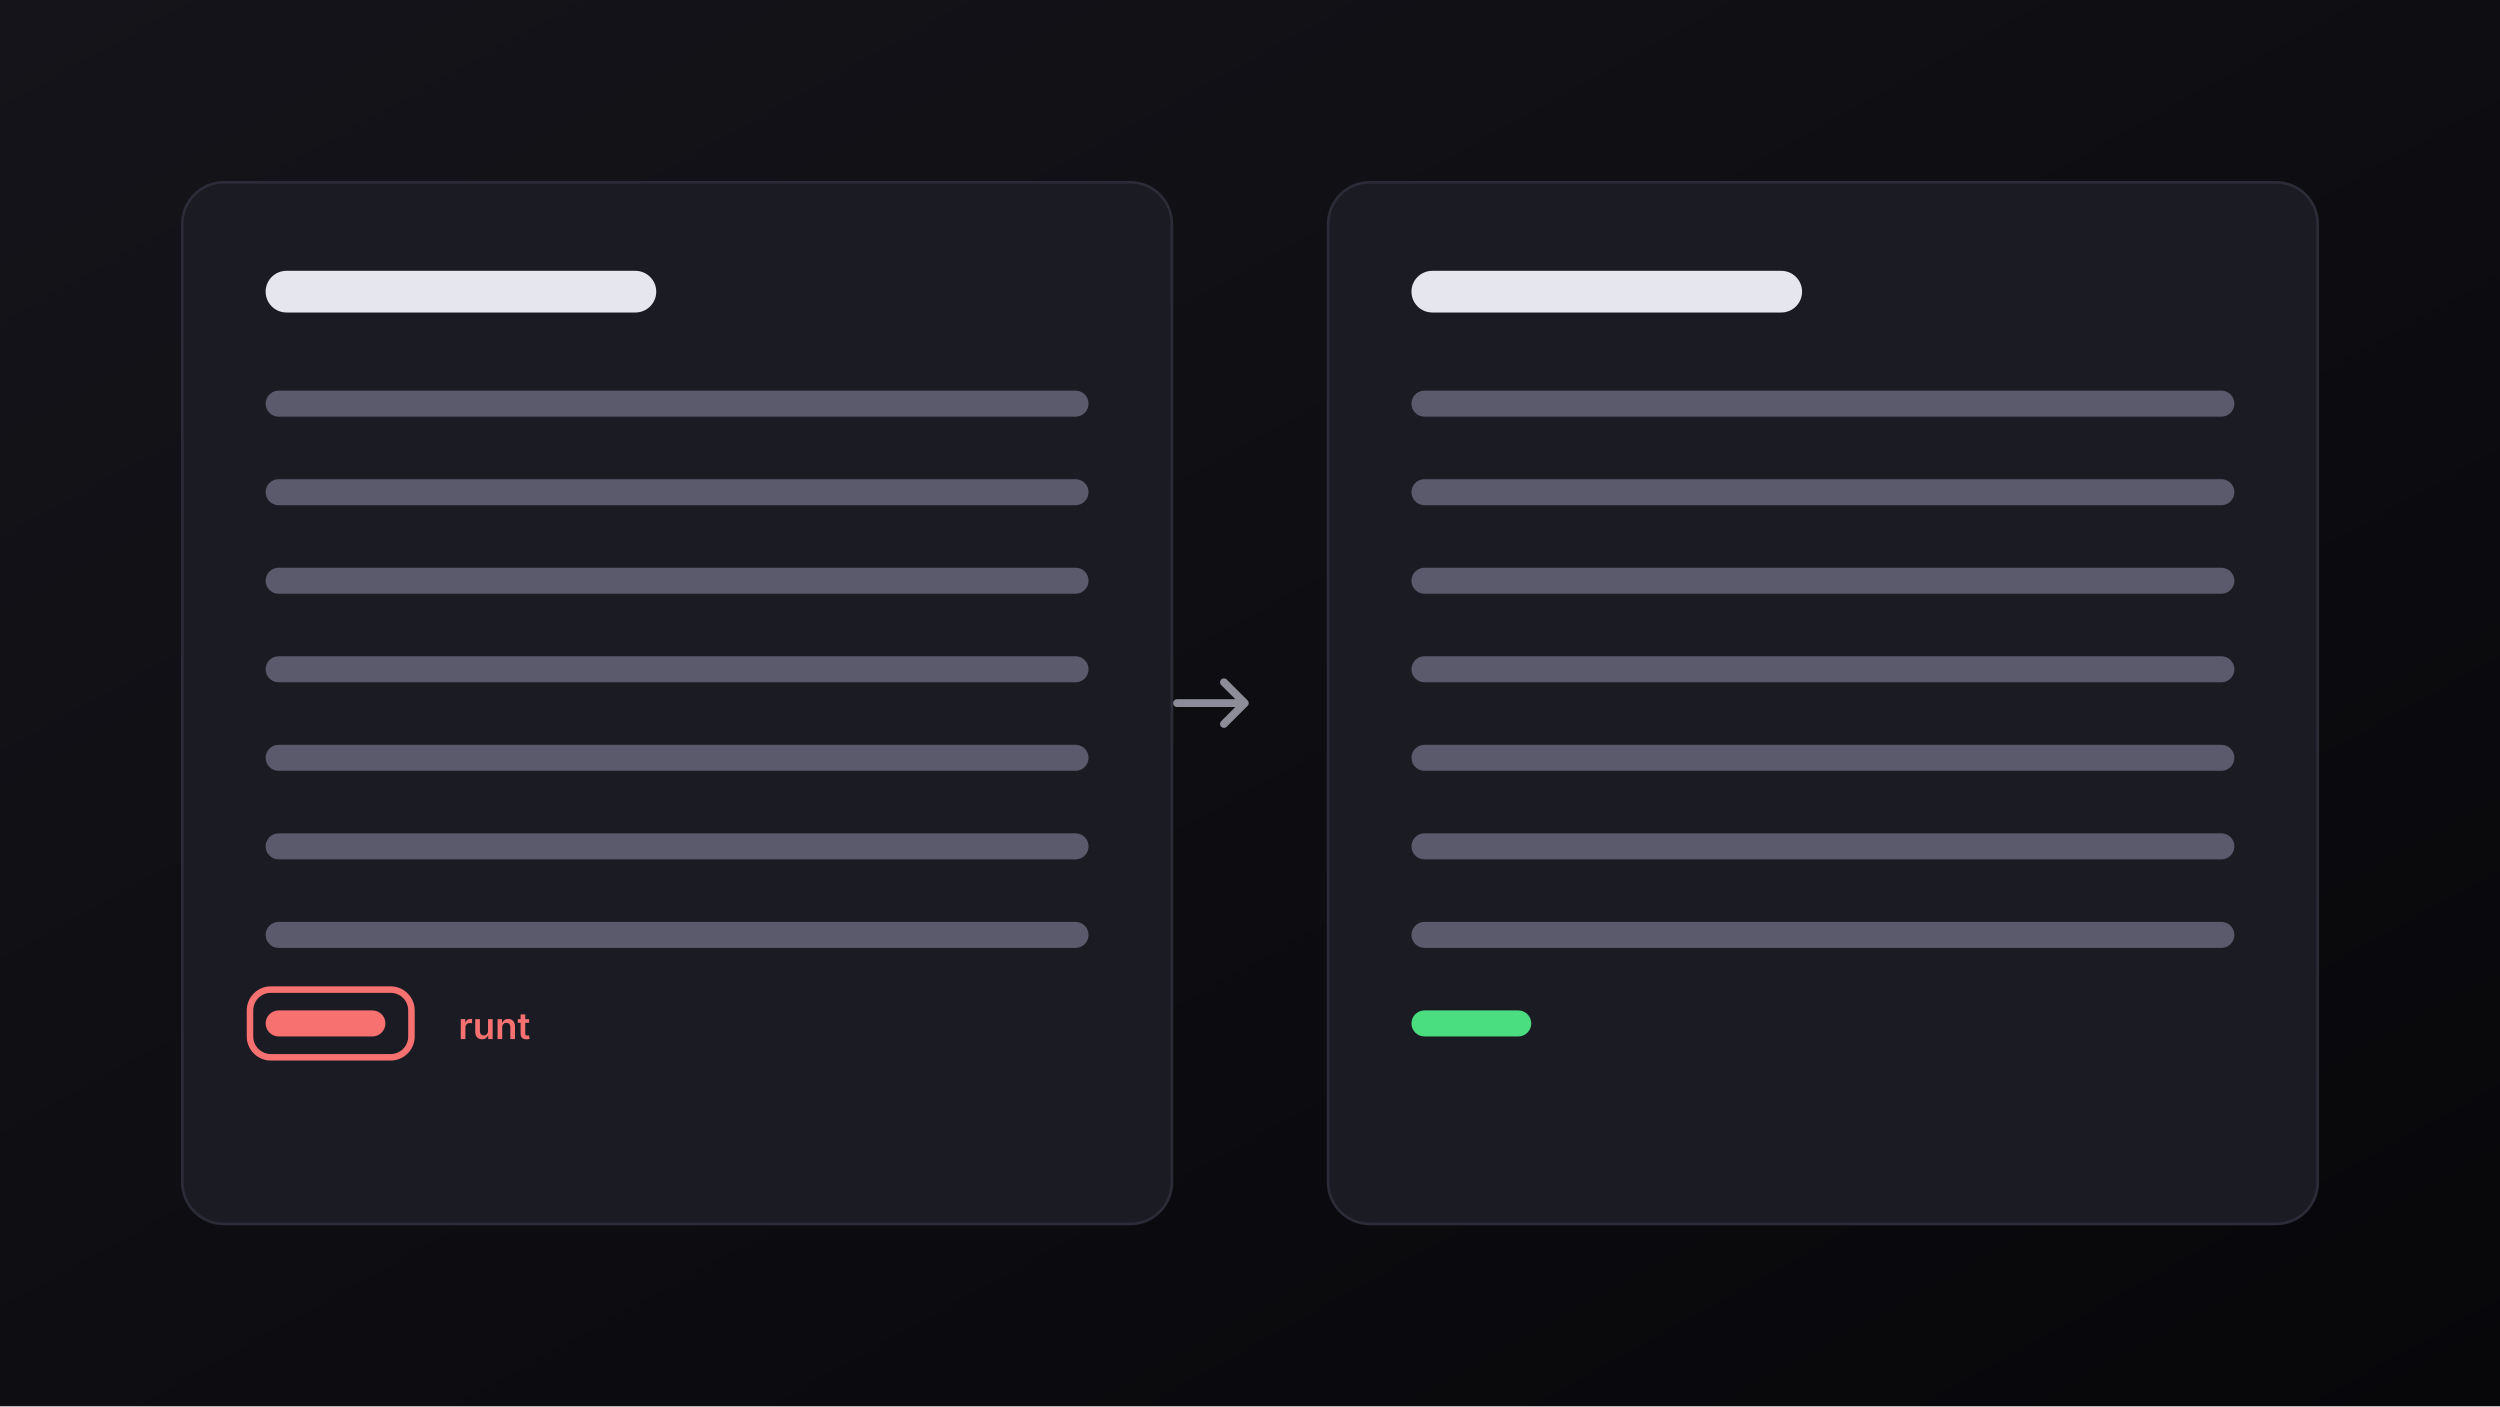
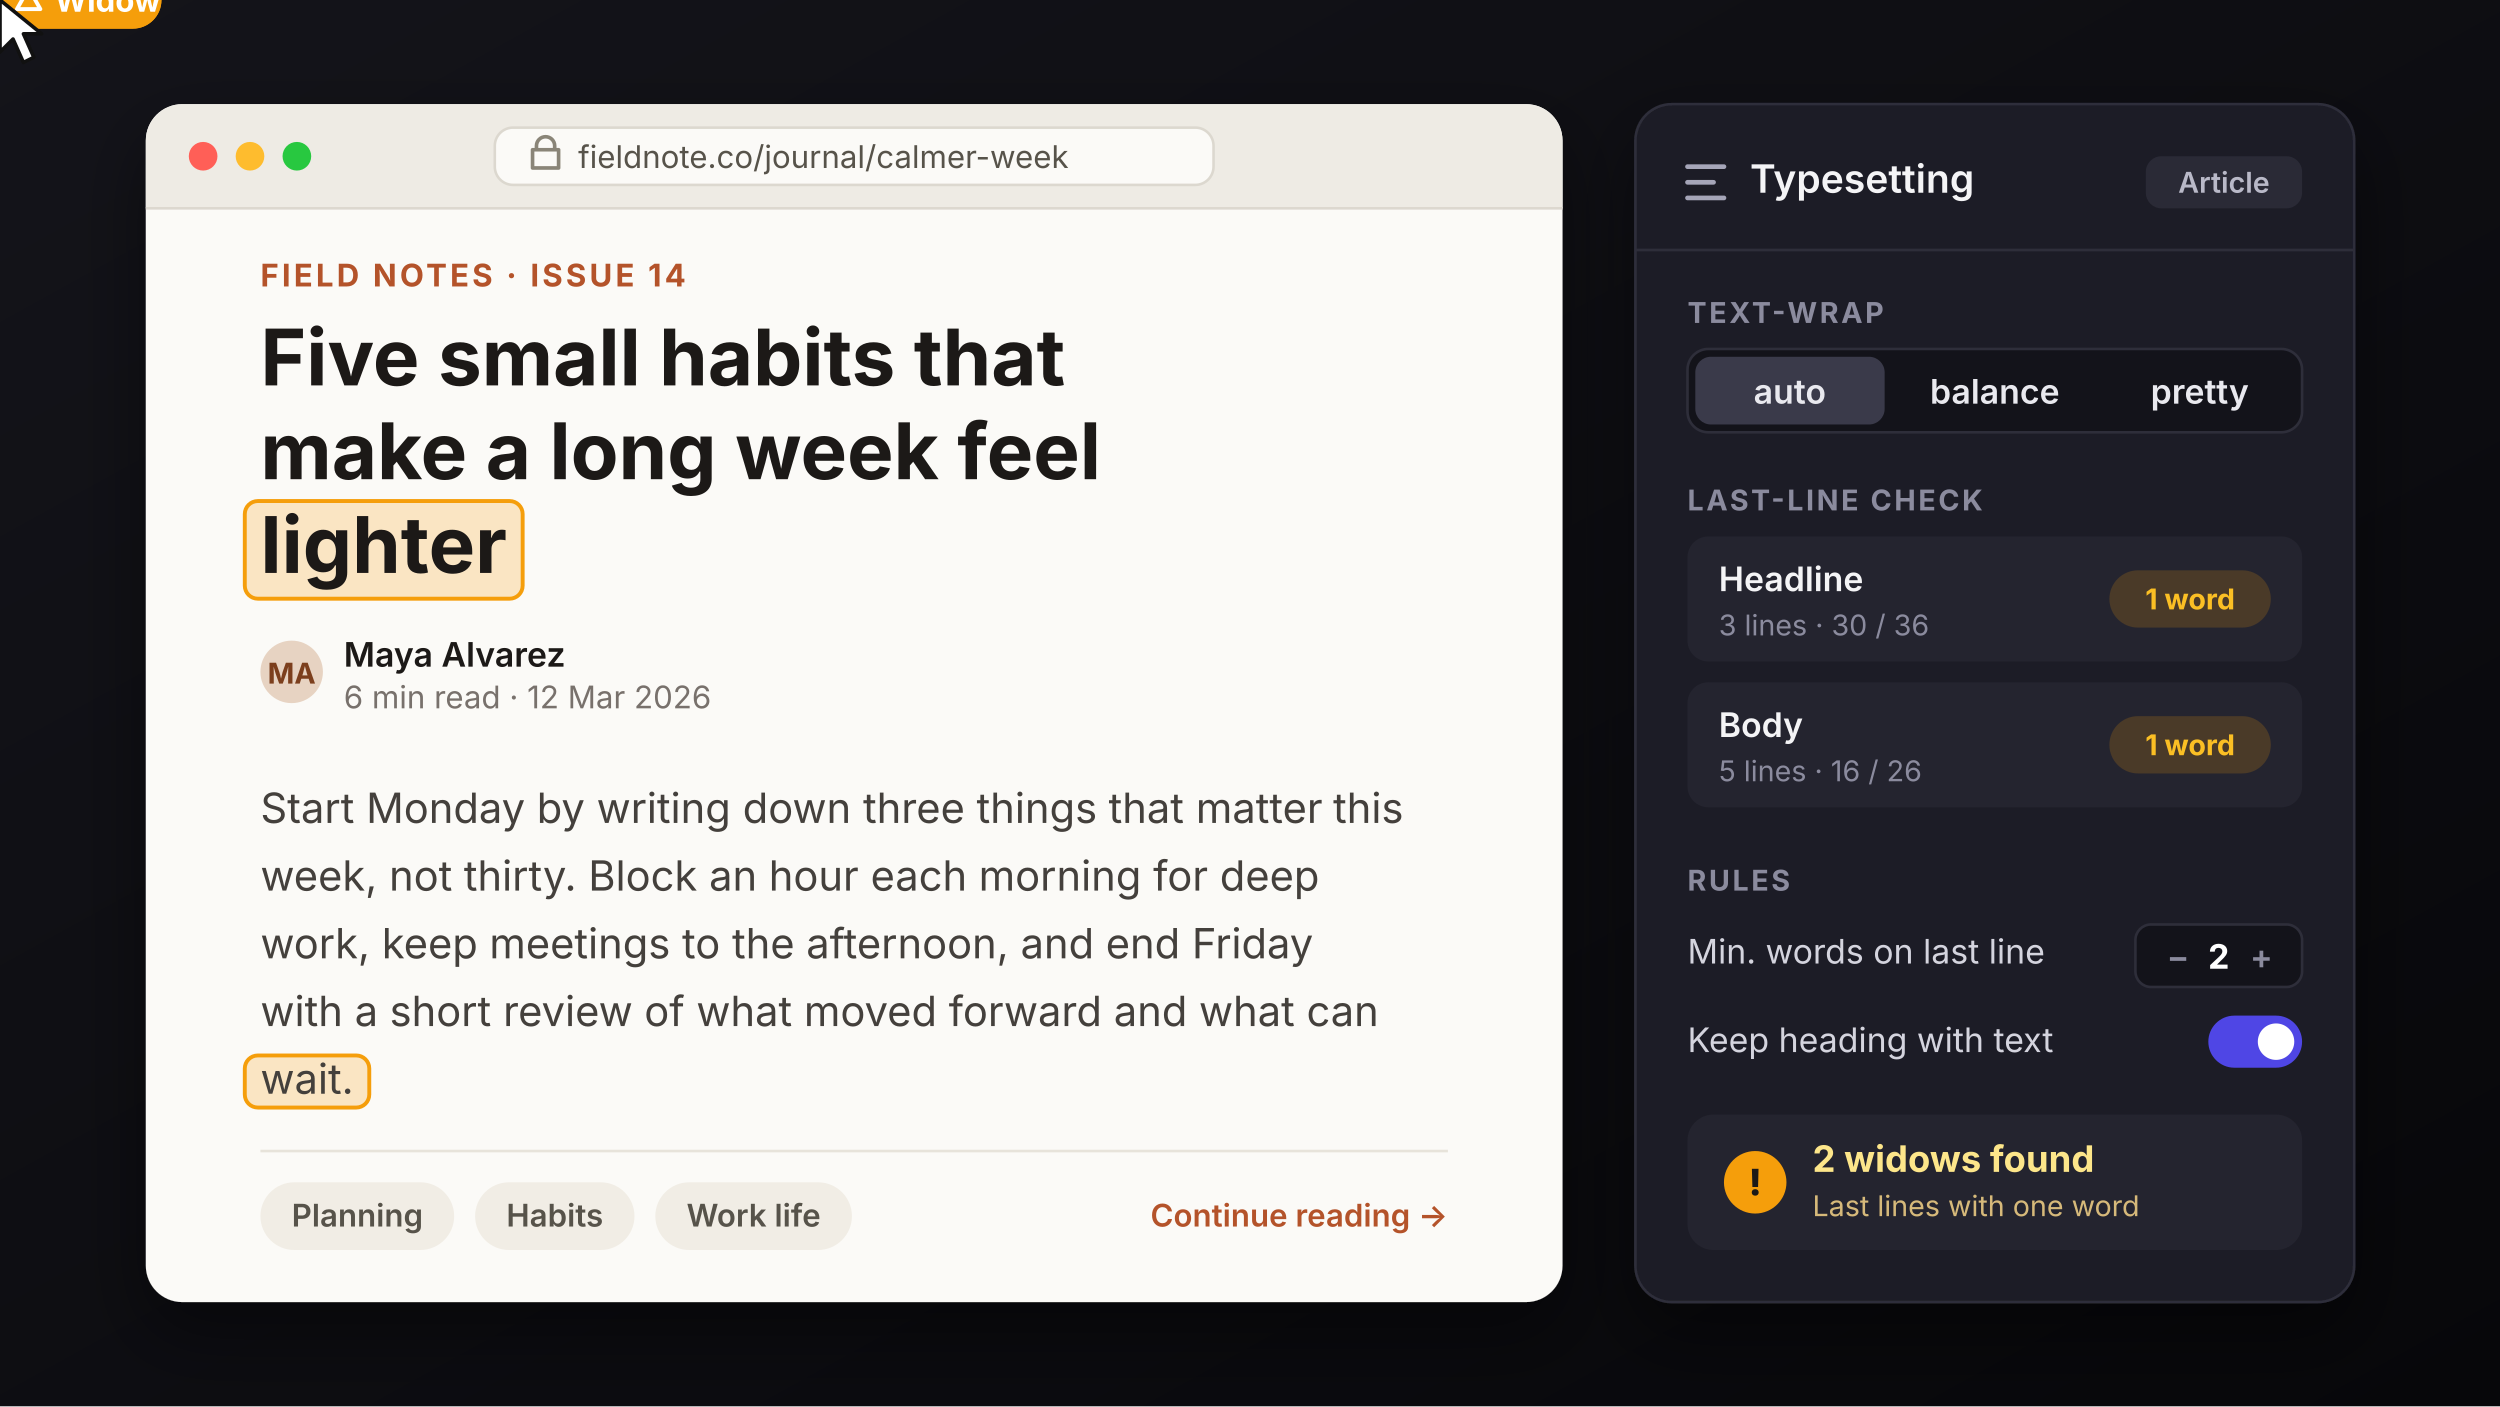
- <svg xmlns="http://www.w3.org/2000/svg" viewBox="0 0 960 540" width="960" height="540">
+ <svg xmlns="http://www.w3.org/2000/svg" viewBox="0 0 960 540" width="960" height="540" font-family="Inter, Helvetica Neue, Helvetica, Arial, sans-serif">
  <defs>
    <linearGradient id="bg" x1="0" y1="0" x2="1" y2="1">
      <stop offset="0" stop-color="#14141a" />
      <stop offset="1" stop-color="#07070a" />
    </linearGradient>
+     <filter id="sh" x="-10%" y="-10%" width="120%" height="130%">
+       <feDropShadow dx="0" dy="12" stdDeviation="14" flood-color="#000" flood-opacity=".45" />
+     </filter>
  </defs>
  <rect width="960" height="540" fill="url(#bg)" />
-   <rect x="70" y="70" width="380" height="400" rx="16" fill="#1b1b24" stroke="#2c2c38" />
-   <rect x="102" y="104" width="150" height="16" rx="8" fill="#e6e6ee" />
-   <rect x="102" y="150" width="316" height="10" rx="5" fill="#5a5a6c" />
-   <rect x="102" y="184" width="316" height="10" rx="5" fill="#5a5a6c" />
-   <rect x="102" y="218" width="316" height="10" rx="5" fill="#5a5a6c" />
-   <rect x="102" y="252" width="316" height="10" rx="5" fill="#5a5a6c" />
-   <rect x="102" y="286" width="316" height="10" rx="5" fill="#5a5a6c" />
-   <rect x="102" y="320" width="316" height="10" rx="5" fill="#5a5a6c" />
-   <rect x="102" y="354" width="316" height="10" rx="5" fill="#5a5a6c" />
-   <rect x="102" y="388" width="46" height="10" rx="5" fill="#f87171" />
-   <g>
-     <animate attributeName="opacity" dur="6s" repeatCount="indefinite" keyTimes="0;.10;.18;.9;.96;1" values="0;0;1;1;0;0" />
-     <rect x="96" y="380" width="62" height="26" rx="8" fill="none" stroke="#f87171" stroke-width="2.5" />
-     <text x="176" y="399" font-family="Inter,Arial,sans-serif" font-size="14" font-weight="600" fill="#f87171">runt</text>
-   </g>
-   <rect x="510" y="70" width="380" height="400" rx="16" fill="#1b1b24" stroke="#2c2c38" />
-   <rect x="542" y="104" width="150" height="16" rx="8" fill="#e6e6ee" />
-   <rect x="542" y="150" width="316" height="10" rx="5" fill="#5a5a6c" />
-   <rect x="542" y="184" width="316" height="10" rx="5" fill="#5a5a6c" />
-   <rect x="542" y="218" width="316" height="10" rx="5" fill="#5a5a6c" />
-   <rect x="542" y="252" width="316" height="10" rx="5" fill="#5a5a6c" />
-   <rect x="542" y="286" width="316" height="10" rx="5" fill="#5a5a6c" />
-   <rect x="542" y="320" width="316" height="10" rx="5" fill="#5a5a6c" />
-   <rect x="542" y="354" width="316" height="10" rx="5" fill="#5a5a6c" />
-   <rect x="542" y="388" width="46" height="10" rx="5" fill="#4ade80">
-     <animate attributeName="width" dur="6s" repeatCount="indefinite" calcMode="spline" keyTimes="0;.35;.5;.9;1" keySplines="0 0 1 1;.5 0 .2 1;0 0 1 1;0 0 1 1" values="46;46;170;170;46" />
-   </rect>
+   <rect x="56" y="40" width="544" height="460" rx="14" fill="#fbfaf7" filter="url(#sh)" />
+   <path d="M56 54a14 14 0 0 1 14-14h516a14 14 0 0 1 14 14v26H56z" fill="#eeebe4" />
+   <line x1="56" y1="80" x2="600" y2="80" stroke="#dcd8cf" />
+   <circle cx="78" cy="60" r="5.5" fill="#ff5f57" />
+   <circle cx="96" cy="60" r="5.5" fill="#febc2e" />
+   <circle cx="114" cy="60" r="5.5" fill="#28c840" />
+   <rect x="190" y="49" width="276" height="22" rx="7" fill="#fbfaf7" stroke="#dcd8cf" />
+   <path d="M206 57.5v-1.5a3.5 3.5 0 0 1 7 0v1.5M204.5 57.5h10v7h-10z" fill="none" stroke="#8a8578" stroke-width="1.4" stroke-linejoin="round" />
+   <text x="222" y="64.5" font-size="12" font-weight="400" fill="#57534a">fieldnote.co/journal/calmer-week</text>
+   <text x="100" y="110" font-size="12" font-weight="700" fill="#b4532a" letter-spacing="1.2">FIELD NOTES · ISSUE 14</text>
+   <rect x="94" y="192.4" height="37.5" rx="5" width="106.7" fill="#f59e0b" fill-opacity=".22" stroke="#f59e0b" stroke-width="1.5">
+     <animate attributeName="width" dur="8s" repeatCount="indefinite" calcMode="spline" keyTimes="0;0.325;0.425;0.85;0.95;1" keySplines="0 0 1 1;.45 0 .2 1;0 0 1 1;.45 0 .2 1;0 0 1 1" values="106.7;106.7;168.9;168.9;106.7;106.7" />
+     <animate attributeName="fill" dur="8s" repeatCount="indefinite" calcMode="spline" keyTimes="0;0.425;0.463;0.85;0.887;1" keySplines="0 0 1 1;.45 0 .2 1;0 0 1 1;.45 0 .2 1;0 0 1 1" values="#f59e0b;#f59e0b;#16a34a;#16a34a;#f59e0b;#f59e0b" />
+     <animate attributeName="stroke" dur="8s" repeatCount="indefinite" calcMode="spline" keyTimes="0;0.425;0.463;0.85;0.887;1" keySplines="0 0 1 1;.45 0 .2 1;0 0 1 1;.45 0 .2 1;0 0 1 1" values="#f59e0b;#f59e0b;#16a34a;#16a34a;#f59e0b;#f59e0b" />
+   </rect>
+   <text x="100.0" y="148" font-size="30" font-weight="700" fill="#1c1917">Five</text>
+   <text x="168.2" y="148" font-size="30" font-weight="700" fill="#1c1917">small</text>
+   <text x="253.1" y="148" font-size="30" font-weight="700" fill="#1c1917">habits</text>
+   <text x="350.9" y="148" font-size="30" font-weight="700" fill="#1c1917">that</text>
+   <text x="100.0" y="184" font-size="30" font-weight="700" fill="#1c1917">make</text>
+   <text x="186.5" y="184" font-size="30" font-weight="700" fill="#1c1917">a</text>
+   <text x="211.0" y="184" font-size="30" font-weight="700" fill="#1c1917">long</text>
+   <text x="282.3" y="184" font-size="30" font-weight="700" fill="#1c1917">week</text>
+   <text x="367.6" y="184" font-size="30" font-weight="700" fill="#1c1917">feel<animateTransform attributeName="transform" type="translate" dur="8s" repeatCount="indefinite" calcMode="spline" keyTimes="0;0.362;0.425;0.85;0.912;1" keySplines="0 0 1 1;.45 0 .2 1;0 0 1 1;.45 0 .2 1;0 0 1 1" values="0 0;0 0;-267.6 36;-267.6 36;0 0;0 0" />
+   </text>
+   <text x="100.0" y="220" font-size="30" font-weight="700" fill="#1c1917">lighter<animateTransform attributeName="transform" type="translate" dur="8s" repeatCount="indefinite" calcMode="spline" keyTimes="0;0.325;0.388;0.887;0.95;1" keySplines="0 0 1 1;.45 0 .2 1;0 0 1 1;.45 0 .2 1;0 0 1 1" values="0 0;0 0;62.3 0;62.3 0;0 0;0 0" />
+   </text>
+   <g>
+     <animateTransform attributeName="transform" type="translate" dur="8s" repeatCount="indefinite" calcMode="spline" keyTimes="0;0.325;0.425;0.85;0.95;1" keySplines="0 0 1 1;.45 0 .2 1;0 0 1 1;.45 0 .2 1;0 0 1 1" values="208.7 211.2;208.7 211.2;270.9 211.2;270.9 211.2;208.7 211.2;208.7 211.2" />
+     <g>
+       <animate attributeName="opacity" dur="8s" repeatCount="indefinite" calcMode="spline" keyTimes="0;0.425;0.463;0.85;0.887;1" keySplines="0 0 1 1;.45 0 .2 1;0 0 1 1;.45 0 .2 1;0 0 1 1" values="1;1;0;0;1;1" />
+       <rect x="0" y="-11" width="62" height="22" rx="11" fill="#f59e0b" />
+       <path d="M11 -4.5l-4.5 8h9z" fill="none" stroke="#fff" stroke-width="1.5" stroke-linejoin="round" />
+       <text x="21" y="4.5" font-size="12" font-weight="700" fill="#fff">Widow</text>
+     </g>
+     <g opacity="0">
+       <animate attributeName="opacity" dur="8s" repeatCount="indefinite" calcMode="spline" keyTimes="0;0.425;0.463;0.85;0.887;1" keySplines="0 0 1 1;.45 0 .2 1;0 0 1 1;.45 0 .2 1;0 0 1 1" values="0;0;1;1;0;0" />
+       <rect x="0" y="-11" width="72" height="22" rx="11" fill="#16a34a" />
+       <path d="M7 0l3.5 3.5 6-7" fill="none" stroke="#fff" stroke-width="1.8" stroke-linecap="round" stroke-linejoin="round" />
+       <text x="22" y="4.5" font-size="12" font-weight="700" fill="#fff">2 words</text>
+     </g>
+   </g>
+   <circle cx="112" cy="258" r="12" fill="#e7d3c2" />
+   <text x="112" y="262.5" font-size="11" font-weight="700" fill="#7c3f1d" text-anchor="middle">MA</text>
+   <text x="132" y="256" font-size="13" font-weight="600" fill="#1c1917">Maya Alvarez</text>
+   <text x="132" y="272" font-size="12" font-weight="400" fill="#78716c">6 min read · 12 Mar 2026</text>
+   <rect x="94" y="405.3" height="20.0" rx="5" width="47.8" fill="#f59e0b" fill-opacity=".22" stroke="#f59e0b" stroke-width="1.5">
+     <animate attributeName="width" dur="8s" repeatCount="indefinite" calcMode="spline" keyTimes="0;0.325;0.425;0.85;0.95;1" keySplines="0 0 1 1;.45 0 .2 1;0 0 1 1;.45 0 .2 1;0 0 1 1" values="47.8;47.8;80.0;80.0;47.8;47.8" />
+     <animate attributeName="fill" dur="8s" repeatCount="indefinite" calcMode="spline" keyTimes="0;0.425;0.463;0.85;0.887;1" keySplines="0 0 1 1;.45 0 .2 1;0 0 1 1;.45 0 .2 1;0 0 1 1" values="#f59e0b;#f59e0b;#16a34a;#16a34a;#f59e0b;#f59e0b" />
+     <animate attributeName="stroke" dur="8s" repeatCount="indefinite" calcMode="spline" keyTimes="0;0.425;0.463;0.85;0.887;1" keySplines="0 0 1 1;.45 0 .2 1;0 0 1 1;.45 0 .2 1;0 0 1 1" values="#f59e0b;#f59e0b;#16a34a;#16a34a;#f59e0b;#f59e0b" />
+   </rect>
+   <text x="100.0" y="316" font-size="16" font-weight="400" fill="#44403c">Start</text>
+   <text x="140.6" y="316" font-size="16" font-weight="400" fill="#44403c">Monday</text>
+   <text x="206.1" y="316" font-size="16" font-weight="400" fill="#44403c">by</text>
+   <text x="229.1" y="316" font-size="16" font-weight="400" fill="#44403c">writing</text>
+   <text x="285.2" y="316" font-size="16" font-weight="400" fill="#44403c">down</text>
+   <text x="331.4" y="316" font-size="16" font-weight="400" fill="#44403c">three</text>
+   <text x="375.0" y="316" font-size="16" font-weight="400" fill="#44403c">things</text>
+   <text x="425.7" y="316" font-size="16" font-weight="400" fill="#44403c">that</text>
+   <text x="459.2" y="316" font-size="16" font-weight="400" fill="#44403c">matter</text>
+   <text x="511.9" y="316" font-size="16" font-weight="400" fill="#44403c">this</text>
+   <text x="100.0" y="342" font-size="16" font-weight="400" fill="#44403c">week,</text>
+   <text x="149.4" y="342" font-size="16" font-weight="400" fill="#44403c">not</text>
+   <text x="178.1" y="342" font-size="16" font-weight="400" fill="#44403c">thirty.</text>
+   <text x="225.9" y="342" font-size="16" font-weight="400" fill="#44403c">Block</text>
+   <text x="272.3" y="342" font-size="16" font-weight="400" fill="#44403c">an</text>
+   <text x="295.2" y="342" font-size="16" font-weight="400" fill="#44403c">hour</text>
+   <text x="334.3" y="342" font-size="16" font-weight="400" fill="#44403c">each</text>
+   <text x="375.8" y="342" font-size="16" font-weight="400" fill="#44403c">morning</text>
+   <text x="442.8" y="342" font-size="16" font-weight="400" fill="#44403c">for</text>
+   <text x="468.4" y="342" font-size="16" font-weight="400" fill="#44403c">deep</text>
+   <text x="100.0" y="368" font-size="16" font-weight="400" fill="#44403c">work,</text>
+   <text x="146.6" y="368" font-size="16" font-weight="400" fill="#44403c">keep</text>
+   <text x="187.9" y="368" font-size="16" font-weight="400" fill="#44403c">meetings</text>
+   <text x="261.9" y="368" font-size="16" font-weight="400" fill="#44403c">to</text>
+   <text x="281.1" y="368" font-size="16" font-weight="400" fill="#44403c">the</text>
+   <text x="309.6" y="368" font-size="16" font-weight="400" fill="#44403c">afternoon,</text>
+   <text x="391.9" y="368" font-size="16" font-weight="400" fill="#44403c">and</text>
+   <text x="424.6" y="368" font-size="16" font-weight="400" fill="#44403c">end</text>
+   <text x="457.7" y="368" font-size="16" font-weight="400" fill="#44403c">Friday</text>
+   <text x="100.0" y="394" font-size="16" font-weight="400" fill="#44403c">with</text>
+   <text x="136.2" y="394" font-size="16" font-weight="400" fill="#44403c">a</text>
+   <text x="149.6" y="394" font-size="16" font-weight="400" fill="#44403c">short</text>
+   <text x="193.2" y="394" font-size="16" font-weight="400" fill="#44403c">review</text>
+   <text x="247.4" y="394" font-size="16" font-weight="400" fill="#44403c">of</text>
+   <text x="267.4" y="394" font-size="16" font-weight="400" fill="#44403c">what</text>
+   <text x="308.7" y="394" font-size="16" font-weight="400" fill="#44403c">moved</text>
+   <text x="364.3" y="394" font-size="16" font-weight="400" fill="#44403c">forward</text>
+   <text x="427.7" y="394" font-size="16" font-weight="400" fill="#44403c">and</text>
+   <text x="460.4" y="394" font-size="16" font-weight="400" fill="#44403c">what</text>
+   <text x="501.7" y="394" font-size="16" font-weight="400" fill="#44403c">can<animateTransform attributeName="transform" type="translate" dur="8s" repeatCount="indefinite" calcMode="spline" keyTimes="0;0.362;0.425;0.85;0.912;1" keySplines="0 0 1 1;.45 0 .2 1;0 0 1 1;.45 0 .2 1;0 0 1 1" values="0 0;0 0;-401.7 26;-401.7 26;0 0;0 0" />
+   </text>
+   <text x="100.0" y="420" font-size="16" font-weight="400" fill="#44403c">wait.<animateTransform attributeName="transform" type="translate" dur="8s" repeatCount="indefinite" calcMode="spline" keyTimes="0;0.325;0.388;0.887;0.95;1" keySplines="0 0 1 1;.45 0 .2 1;0 0 1 1;.45 0 .2 1;0 0 1 1" values="0 0;0 0;32.2 0;32.2 0;0 0;0 0" />
+   </text>
+   <g>
+     <animateTransform attributeName="transform" type="translate" dur="8s" repeatCount="indefinite" calcMode="spline" keyTimes="0;0.325;0.425;0.85;0.95;1" keySplines="0 0 1 1;.45 0 .2 1;0 0 1 1;.45 0 .2 1;0 0 1 1" values="149.8 415.3;149.8 415.3;182.0 415.3;182.0 415.3;149.8 415.3;149.8 415.3" />
+     <g>
+       <animate attributeName="opacity" dur="8s" repeatCount="indefinite" calcMode="spline" keyTimes="0;0.425;0.463;0.85;0.887;1" keySplines="0 0 1 1;.45 0 .2 1;0 0 1 1;.45 0 .2 1;0 0 1 1" values="1;1;0;0;1;1" />
+       <rect x="0" y="-11" width="62" height="22" rx="11" fill="#f59e0b" />
+       <path d="M11 -4.5l-4.5 8h9z" fill="none" stroke="#fff" stroke-width="1.5" stroke-linejoin="round" />
+       <text x="21" y="4.5" font-size="12" font-weight="700" fill="#fff">Widow</text>
+     </g>
+     <g opacity="0">
+       <animate attributeName="opacity" dur="8s" repeatCount="indefinite" calcMode="spline" keyTimes="0;0.425;0.463;0.85;0.887;1" keySplines="0 0 1 1;.45 0 .2 1;0 0 1 1;.45 0 .2 1;0 0 1 1" values="0;0;1;1;0;0" />
+       <rect x="0" y="-11" width="72" height="22" rx="11" fill="#16a34a" />
+       <path d="M7 0l3.5 3.5 6-7" fill="none" stroke="#fff" stroke-width="1.8" stroke-linecap="round" stroke-linejoin="round" />
+       <text x="22" y="4.5" font-size="12" font-weight="700" fill="#fff">2 words</text>
+     </g>
+   </g>
+   <line x1="100" y1="442" x2="556" y2="442" stroke="#e7e3da" />
+   <rect x="100" y="454" width="74.4" height="26" rx="13" fill="#f1ede5" />
+   <text x="112" y="471" font-size="12" font-weight="600" fill="#57534a">Planning</text>
+   <rect x="182.443" y="454" width="61.2" height="26" rx="13" fill="#f1ede5" />
+   <text x="194.443" y="471" font-size="12" font-weight="600" fill="#57534a">Habits</text>
+   <rect x="251.639" y="454" width="75.5" height="26" rx="13" fill="#f1ede5" />
+   <text x="263.639" y="471" font-size="12" font-weight="600" fill="#57534a">Work life</text>
+   <text x="556" y="471" font-size="12" font-weight="600" fill="#b4532a" text-anchor="end">Continue reading →</text>
+   <rect x="628" y="40" width="276" height="460" rx="14" fill="#1d1d26" stroke="#2e2e3a" filter="url(#sh)" />
+   <path d="M648 64h14M648 70h10M648 76h14" stroke="#a5a5b8" stroke-width="1.8" stroke-linecap="round" />
+   <text x="672" y="74" font-size="15" font-weight="600" fill="#f4f4f6">Typesetting</text>
+   <rect x="824" y="60" width="60" height="20" rx="6" fill="#2a2a36" />
+   <text x="854" y="74" font-size="11" font-weight="600" fill="#b9b9c8" text-anchor="middle">Article</text>
+   <line x1="628" y1="96" x2="904" y2="96" stroke="#2e2e3a" />
+   <text x="648" y="124" font-size="11" font-weight="700" fill="#8b8b9e" letter-spacing="1">TEXT-WRAP</text>
+   <rect x="648" y="134" width="236" height="32" rx="8" fill="#13131a" stroke="#2e2e3a" />
+   <rect x="651" y="137" width="72.7" height="26" rx="6" fill="#3a3a4a">
+     <animate attributeName="x" dur="8s" repeatCount="indefinite" calcMode="spline" keyTimes="0;0.294;0.331;0.812;0.85;1" keySplines="0 0 1 1;.45 0 .2 1;0 0 1 1;.45 0 .2 1;0 0 1 1" values="651;651;808.3;808.3;651;651" />
+     <animate attributeName="fill" dur="8s" repeatCount="indefinite" calcMode="spline" keyTimes="0;0.294;0.331;0.812;0.85;1" keySplines="0 0 1 1;.45 0 .2 1;0 0 1 1;.45 0 .2 1;0 0 1 1" values="#3a3a4a;#3a3a4a;#4f46e5;#4f46e5;#3a3a4a;#3a3a4a" />
+   </rect>
+   <text x="687.3" y="155" font-size="13" font-weight="600" fill="#e9e9ef" text-anchor="middle">auto</text>
+   <text x="766.0" y="155" font-size="13" font-weight="600" fill="#e9e9ef" text-anchor="middle">balance</text>
+   <text x="844.7" y="155" font-size="13" font-weight="600" fill="#e9e9ef" text-anchor="middle">pretty</text>
+   <text x="648" y="196" font-size="11" font-weight="700" fill="#8b8b9e" letter-spacing="1">LAST-LINE CHECK</text>
+   <rect x="648" y="206" width="236" height="48" rx="8" fill="#24242f" />
+   <text x="660" y="227" font-size="13" font-weight="600" fill="#f4f4f6">Headline</text>
+   <text x="660" y="244" font-size="11" font-weight="400" fill="#8b8b9e">3 lines · 30 / 36</text>
+   <g>
+     <animate attributeName="opacity" dur="8s" repeatCount="indefinite" calcMode="spline" keyTimes="0;0.425;0.463;0.85;0.887;1" keySplines="0 0 1 1;.45 0 .2 1;0 0 1 1;.45 0 .2 1;0 0 1 1" values="1;1;0;0;1;1" />
+     <rect x="810" y="219" width="62" height="22" rx="11" fill="#f59e0b" fill-opacity=".18" />
+     <text x="841" y="234" font-size="11" font-weight="700" fill="#fbbf24" text-anchor="middle">1 word</text>
+   </g>
  <g opacity="0">
-     <animate attributeName="opacity" dur="6s" repeatCount="indefinite" keyTimes="0;.5;.58;.9;.96;1" values="0;0;1;1;0;0" />
-     <circle cx="780" cy="393" r="14" fill="#4ade80" />
-     <path d="M773 393l5 5 9-10" stroke="#07110b" stroke-width="3" fill="none" stroke-linecap="round" stroke-linejoin="round" />
-   </g>
-   <path d="M452 270h26m-8-8l8 8-8 8" stroke="#8d8d9a" stroke-width="3" fill="none" stroke-linecap="round" stroke-linejoin="round" />
+     <animate attributeName="opacity" dur="8s" repeatCount="indefinite" calcMode="spline" keyTimes="0;0.425;0.463;0.85;0.887;1" keySplines="0 0 1 1;.45 0 .2 1;0 0 1 1;.45 0 .2 1;0 0 1 1" values="0;0;1;1;0;0" />
+     <rect x="810" y="219" width="62" height="22" rx="11" fill="#16a34a" fill-opacity=".22" />
+     <text x="841" y="234" font-size="11" font-weight="700" fill="#4ade80" text-anchor="middle">2 words</text>
+   </g>
+   <rect x="648" y="262" width="236" height="48" rx="8" fill="#24242f" />
+   <text x="660" y="283" font-size="13" font-weight="600" fill="#f4f4f6">Body</text>
+   <text x="660" y="300" font-size="11" font-weight="400" fill="#8b8b9e">5 lines · 16 / 26</text>
+   <g>
+     <animate attributeName="opacity" dur="8s" repeatCount="indefinite" calcMode="spline" keyTimes="0;0.425;0.463;0.85;0.887;1" keySplines="0 0 1 1;.45 0 .2 1;0 0 1 1;.45 0 .2 1;0 0 1 1" values="1;1;0;0;1;1" />
+     <rect x="810" y="275" width="62" height="22" rx="11" fill="#f59e0b" fill-opacity=".18" />
+     <text x="841" y="290" font-size="11" font-weight="700" fill="#fbbf24" text-anchor="middle">1 word</text>
+   </g>
+   <g opacity="0">
+     <animate attributeName="opacity" dur="8s" repeatCount="indefinite" calcMode="spline" keyTimes="0;0.425;0.463;0.85;0.887;1" keySplines="0 0 1 1;.45 0 .2 1;0 0 1 1;.45 0 .2 1;0 0 1 1" values="0;0;1;1;0;0" />
+     <rect x="810" y="275" width="62" height="22" rx="11" fill="#16a34a" fill-opacity=".22" />
+     <text x="841" y="290" font-size="11" font-weight="700" fill="#4ade80" text-anchor="middle">2 words</text>
+   </g>
+   <text x="648" y="342" font-size="11" font-weight="700" fill="#8b8b9e" letter-spacing="1">RULES</text>
+   <text x="648" y="370" font-size="13" font-weight="400" fill="#d4d4de">Min. words on last line</text>
+   <rect x="820" y="355" width="64" height="24" rx="6" fill="#13131a" stroke="#2e2e3a" />
+   <text x="832" y="372" font-size="13" font-weight="600" fill="#8b8b9e">−</text>
+   <text x="852" y="372" font-size="13" font-weight="700" fill="#fff" text-anchor="middle">2</text>
+   <text x="864" y="372" font-size="13" font-weight="600" fill="#8b8b9e">+</text>
+   <text x="648" y="404" font-size="13" font-weight="400" fill="#d4d4de">Keep heading with text</text>
+   <rect x="848" y="390" width="36" height="20" rx="10" fill="#4f46e5" />
+   <circle cx="874" cy="400" r="7" fill="#fff" />
+   <rect x="648" y="428" width="236" height="52" rx="10" fill="#24242f">
+     <animate attributeName="fill" dur="8s" repeatCount="indefinite" calcMode="spline" keyTimes="0;0.425;0.463;0.85;0.887;1" keySplines="0 0 1 1;.45 0 .2 1;0 0 1 1;.45 0 .2 1;0 0 1 1" values="#3a2a12;#3a2a12;#12301f;#12301f;#3a2a12;#3a2a12" />
+   </rect>
+   <g>
+     <animate attributeName="opacity" dur="8s" repeatCount="indefinite" calcMode="spline" keyTimes="0;0.425;0.463;0.85;0.887;1" keySplines="0 0 1 1;.45 0 .2 1;0 0 1 1;.45 0 .2 1;0 0 1 1" values="1;1;0;0;1;1" />
+     <circle cx="674" cy="454" r="12" fill="#f59e0b" />
+     <text x="674" y="459" font-size="14" font-weight="800" fill="#1c1917" text-anchor="middle">!</text>
+     <text x="696" y="450" font-size="14" font-weight="700" fill="#fde68a">2 widows found</text>
+     <text x="696" y="467" font-size="11" font-weight="400" fill="#d6b97a">Last lines with one word</text>
+   </g>
+   <g opacity="0">
+     <animate attributeName="opacity" dur="8s" repeatCount="indefinite" calcMode="spline" keyTimes="0;0.425;0.463;0.85;0.887;1" keySplines="0 0 1 1;.45 0 .2 1;0 0 1 1;.45 0 .2 1;0 0 1 1" values="0;0;1;1;0;0" />
+     <circle cx="674" cy="454" r="12" fill="#16a34a" />
+     <path d="M668 454l4 4 7-8" fill="none" stroke="#fff" stroke-width="2" stroke-linecap="round" stroke-linejoin="round" />
+     <text x="696" y="450" font-size="14" font-weight="700" fill="#bbf7d0">No widows</text>
+     <text x="696" y="467" font-size="11" font-weight="400" fill="#86c79c">Every last line has 2+ words</text>
+   </g>
+   <g>
+     <animateTransform attributeName="transform" type="translate" dur="8s" repeatCount="indefinite" calcMode="spline" keyTimes="0;0.15;0.275;0.362;0.475;0.688;0.8;0.875;0.988;1" keySplines="0 0 1 1;.45 0 .2 1;0 0 1 1;.45 0 .2 1;0 0 1 1;.45 0 .2 1;0 0 1 1;.45 0 .2 1;0 0 1 1" values="872 320;872 320;845 156;845 156;872 320;872 320;687 156;687 156;872 320;872 320" />
+     <circle r="4" fill="none" stroke="#fff" stroke-width="2" opacity="0">
+       <animate attributeName="r" dur="8s" repeatCount="indefinite" calcMode="spline" keyTimes="0;0.281;0.325;0.806;0.85;1" keySplines="0 0 1 1;.45 0 .2 1;.45 0 .2 1;.45 0 .2 1;0 0 1 1" values="4;4;22;4;22;22" />
+       <animate attributeName="opacity" dur="8s" repeatCount="indefinite" calcMode="spline" keyTimes="0;0.281;0.287;0.325;0.806;0.812;0.85;1" keySplines="0 0 1 1;.45 0 .2 1;.45 0 .2 1;0 0 1 1;.45 0 .2 1;.45 0 .2 1;0 0 1 1" values="0;0;0.9;0;0;0.9;0;0" />
+     </circle>
+     <g>
+       <animateTransform attributeName="transform" type="scale" dur="8s" repeatCount="indefinite" calcMode="spline" keyTimes="0;0.275;0.287;0.306;0.8;0.812;0.831;1" keySplines="0 0 1 1;.45 0 .2 1;.45 0 .2 1;0 0 1 1;.45 0 .2 1;.45 0 .2 1;0 0 1 1" values="1;1;0.85;1;1;0.85;1;1" />
+       <path d="M0 0v20l5-5 4 9 4-2-4-9h7z" fill="#fff" stroke="#111" stroke-width="1.4" stroke-linejoin="round" />
+     </g>
+   </g>
</svg>
